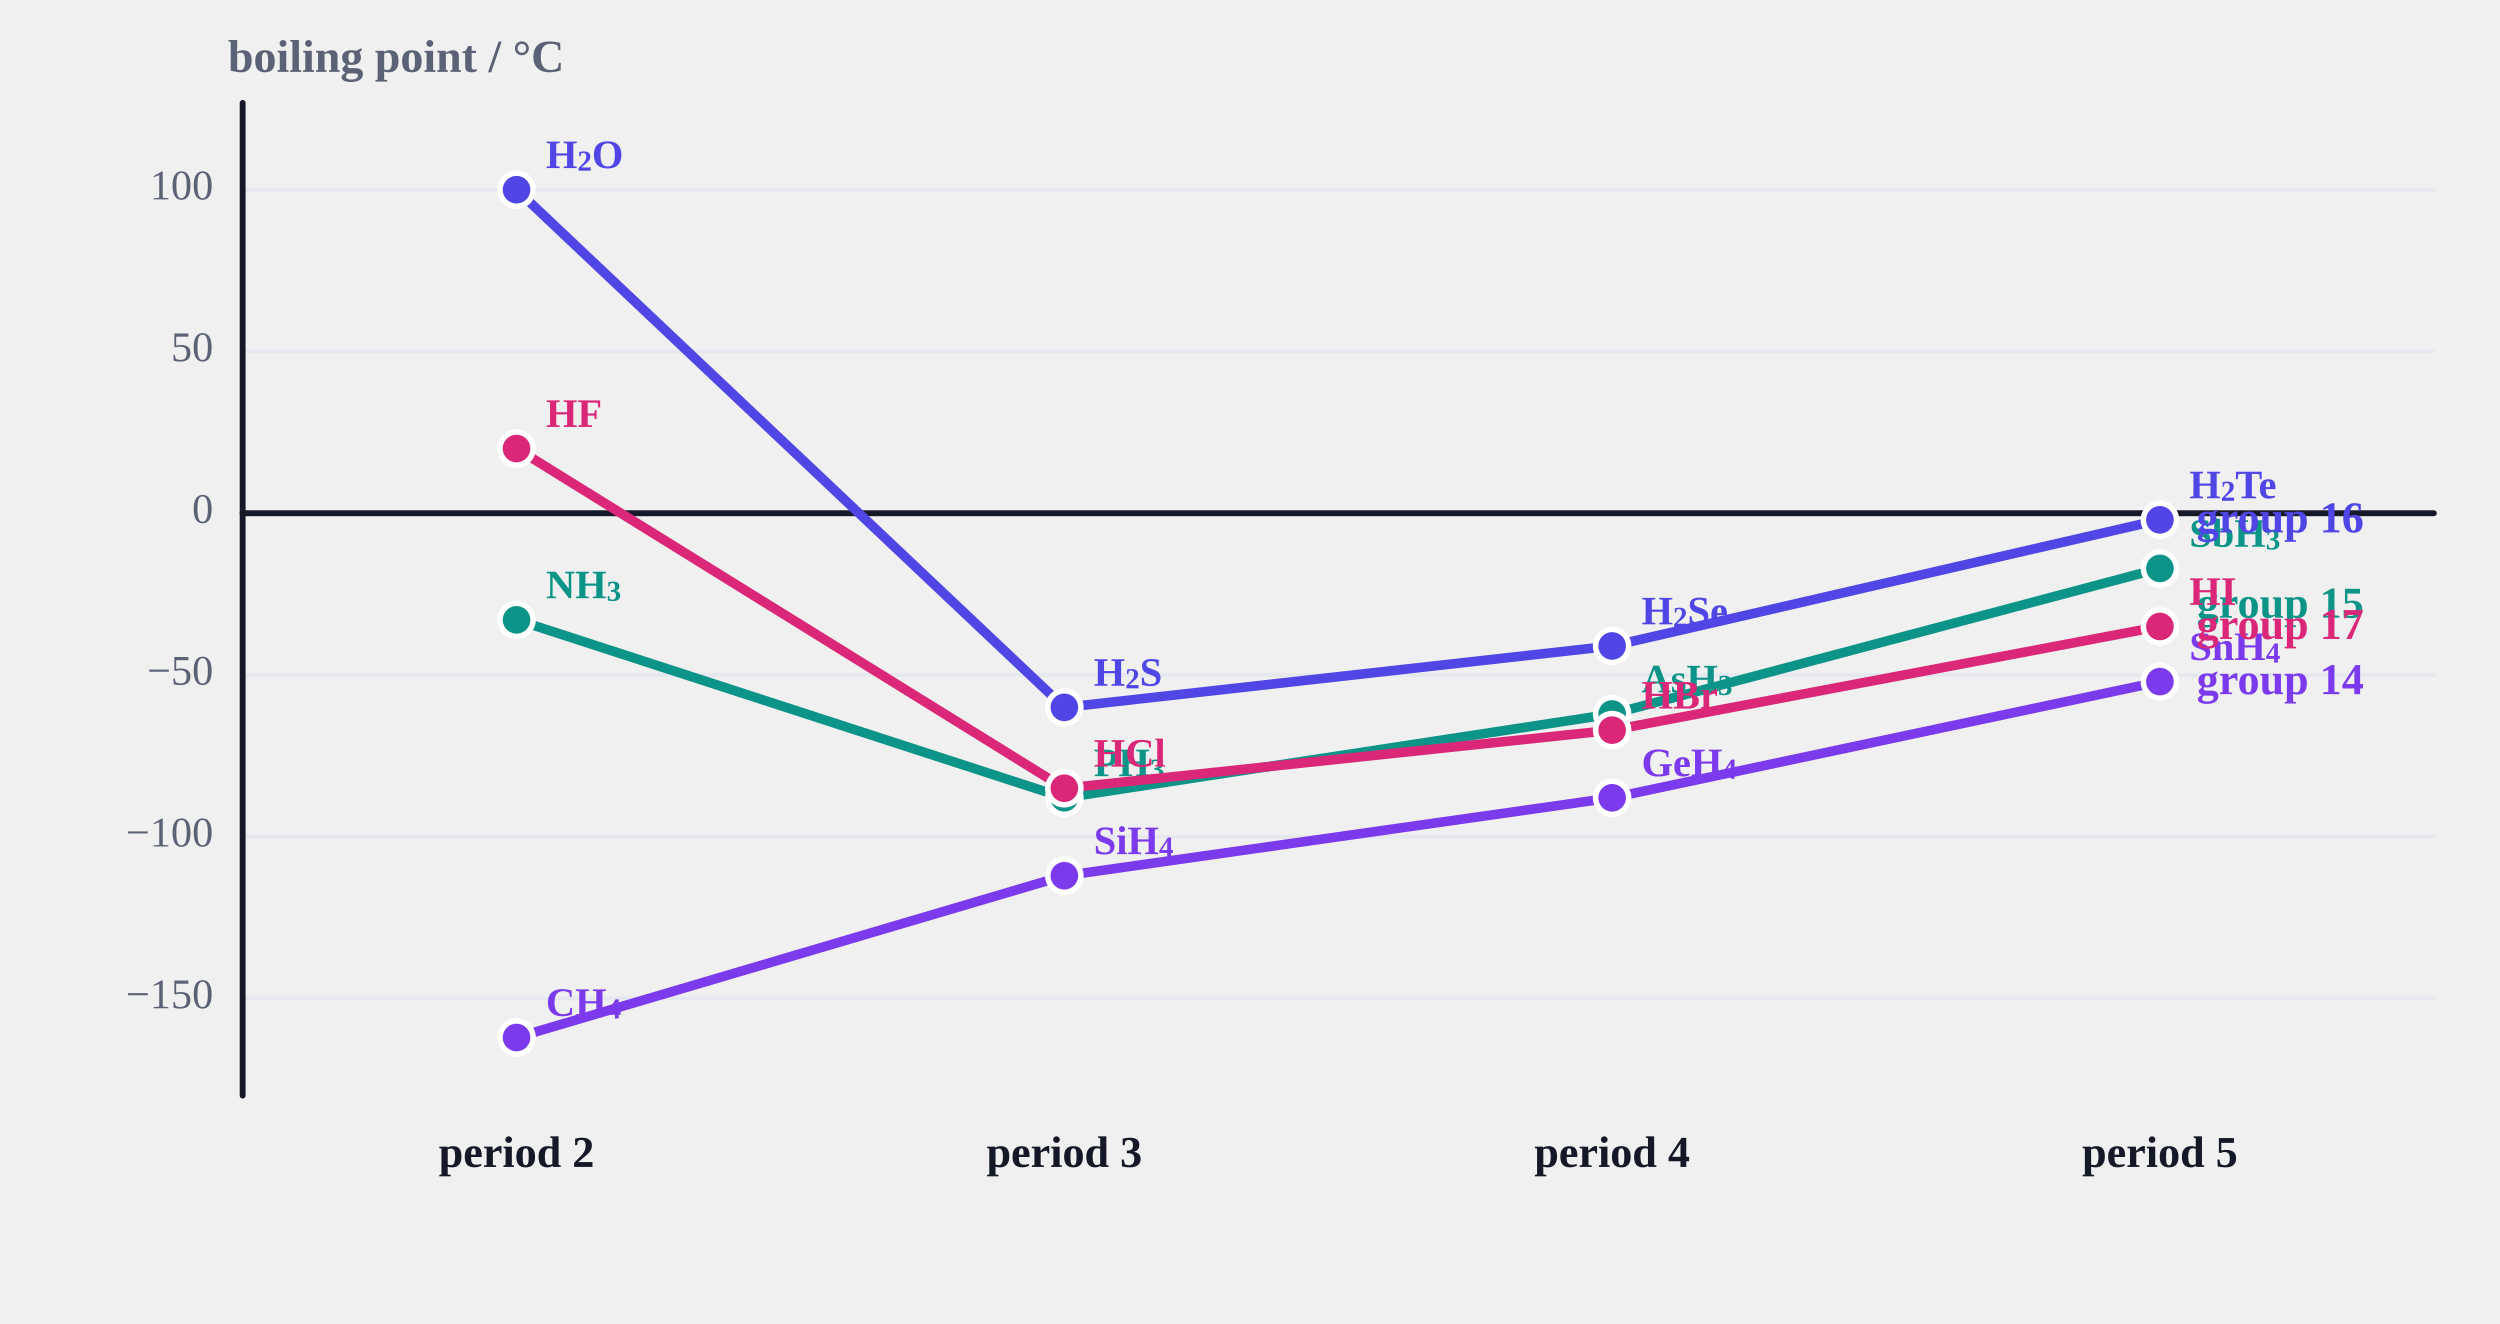
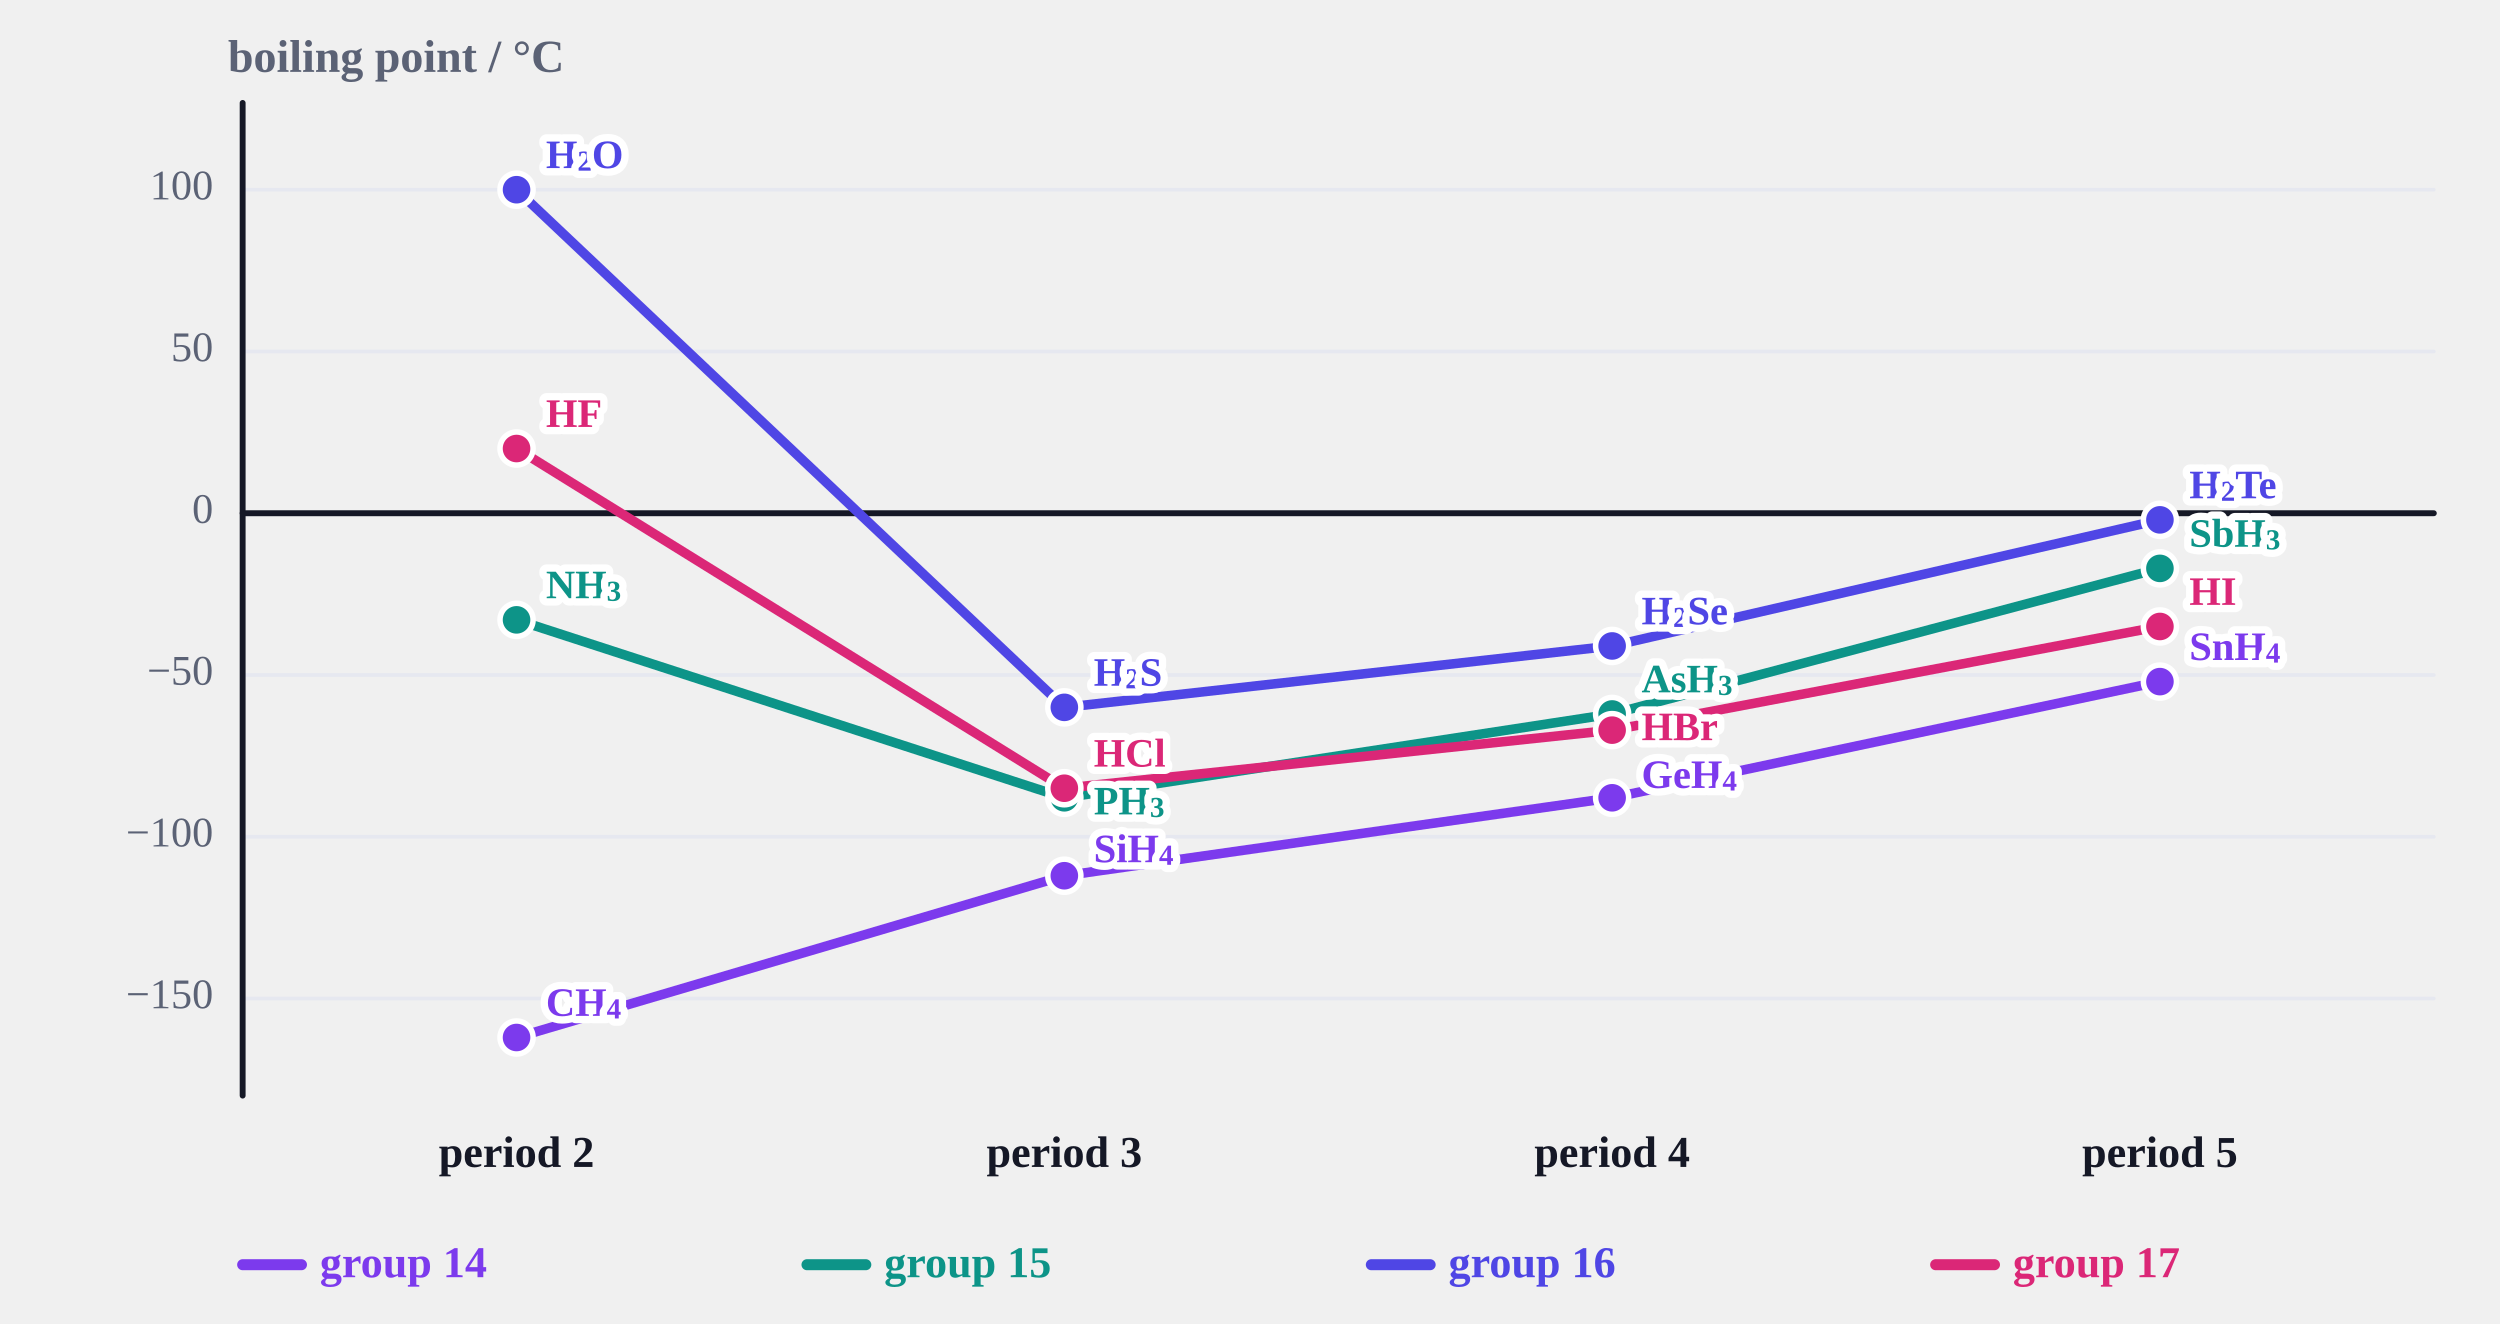
<svg xmlns="http://www.w3.org/2000/svg" viewBox="0 0 680.0 360.0" width="680.0" height="360.0" role="img" aria-label="Line graph of hydride boiling points for groups 14 to 17 against period; the group 14 line rises steadily, while groups 15, 16 and 17 start high at NH₃, H₂O and HF before dropping." style="color:var(--vx-ink, #151826);font-family:inherit;max-width:100%;height:auto">
  <path d="M66.0 271.6 L662.0 271.6" stroke="var(--vx-grid, #e6e8f0)" stroke-width="1" stroke-linecap="round" fill="none" />
  <text x="58.0" y="271.6" font-size="11.5" font-weight="500" text-anchor="end" dominant-baseline="middle" fill="var(--vx-soft, #5b6275)">−150</text>
  <path d="M66.0 227.6 L662.0 227.6" stroke="var(--vx-grid, #e6e8f0)" stroke-width="1" stroke-linecap="round" fill="none" />
  <text x="58.0" y="227.6" font-size="11.5" font-weight="500" text-anchor="end" dominant-baseline="middle" fill="var(--vx-soft, #5b6275)">−100</text>
  <path d="M66.0 183.6 L662.0 183.6" stroke="var(--vx-grid, #e6e8f0)" stroke-width="1" stroke-linecap="round" fill="none" />
  <text x="58.0" y="183.6" font-size="11.5" font-weight="500" text-anchor="end" dominant-baseline="middle" fill="var(--vx-soft, #5b6275)">−50</text>
  <path d="M66.0 139.6 L662.0 139.6" stroke="var(--vx-grid, #e6e8f0)" stroke-width="1" stroke-linecap="round" fill="none" />
  <text x="58.0" y="139.6" font-size="11.5" font-weight="500" text-anchor="end" dominant-baseline="middle" fill="var(--vx-soft, #5b6275)">0</text>
  <path d="M66.0 95.6 L662.0 95.6" stroke="var(--vx-grid, #e6e8f0)" stroke-width="1" stroke-linecap="round" fill="none" />
  <text x="58.0" y="95.6" font-size="11.5" font-weight="500" text-anchor="end" dominant-baseline="middle" fill="var(--vx-soft, #5b6275)">50</text>
  <path d="M66.0 51.6 L662.0 51.6" stroke="var(--vx-grid, #e6e8f0)" stroke-width="1" stroke-linecap="round" fill="none" />
  <text x="58.0" y="51.6" font-size="11.5" font-weight="500" text-anchor="end" dominant-baseline="middle" fill="var(--vx-soft, #5b6275)">100</text>
  <path d="M66.0 28.0 L66.0 298.0" stroke="var(--vx-ink, #151826)" stroke-width="1.6" stroke-linecap="round" fill="none" />
  <path d="M66.0 139.6 L662.0 139.6" stroke="var(--vx-ink, #151826)" stroke-width="1.6" stroke-linecap="round" fill="none" />
  <text x="62.0" y="16.0" font-size="12.5" font-weight="600" text-anchor="start" dominant-baseline="middle" fill="var(--vx-soft, #5b6275)">boiling point / °C</text>
  <text x="140.5" y="314.0" font-size="12" font-weight="600" text-anchor="middle" dominant-baseline="middle" fill="var(--vx-ink, #151826)">period 2</text>
  <text x="289.5" y="314.0" font-size="12" font-weight="600" text-anchor="middle" dominant-baseline="middle" fill="var(--vx-ink, #151826)">period 3</text>
  <text x="438.5" y="314.0" font-size="12" font-weight="600" text-anchor="middle" dominant-baseline="middle" fill="var(--vx-ink, #151826)">period 4</text>
  <text x="587.5" y="314.0" font-size="12" font-weight="600" text-anchor="middle" dominant-baseline="middle" fill="var(--vx-ink, #151826)">period 5</text>
  <path d="M140.5 282.2 L289.5 238.2 L438.5 217.0 L587.5 185.4" fill="none" stroke="var(--vx-a5, #7c3aed)" stroke-width="2.6" stroke-linejoin="round" />
  <circle cx="140.5" cy="282.2" r="4.5" fill="var(--vx-a5, #7c3aed)" stroke="#fff" stroke-width="1.5" />
-   <text x="148.5" y="273.2" font-size="11" font-weight="600" text-anchor="start" dominant-baseline="middle" fill="var(--vx-a5, #7c3aed)">CH<tspan baseline-shift="sub" font-size="7.9">4</tspan>
-   </text>
  <circle cx="289.5" cy="238.2" r="4.5" fill="var(--vx-a5, #7c3aed)" stroke="#fff" stroke-width="1.5" />
-   <text x="297.5" y="229.2" font-size="11" font-weight="600" text-anchor="start" dominant-baseline="middle" fill="var(--vx-a5, #7c3aed)">SiH<tspan baseline-shift="sub" font-size="7.9">4</tspan>
-   </text>
  <circle cx="438.5" cy="217.0" r="4.5" fill="var(--vx-a5, #7c3aed)" stroke="#fff" stroke-width="1.5" />
-   <text x="446.5" y="208.0" font-size="11" font-weight="600" text-anchor="start" dominant-baseline="middle" fill="var(--vx-a5, #7c3aed)">GeH<tspan baseline-shift="sub" font-size="7.9">4</tspan>
-   </text>
  <circle cx="587.5" cy="185.4" r="4.5" fill="var(--vx-a5, #7c3aed)" stroke="#fff" stroke-width="1.5" />
-   <text x="595.5" y="176.4" font-size="11" font-weight="600" text-anchor="start" dominant-baseline="middle" fill="var(--vx-a5, #7c3aed)">SnH<tspan baseline-shift="sub" font-size="7.9">4</tspan>
-   </text>
-   <text x="597.5" y="185.4" font-size="12" font-weight="700" text-anchor="start" dominant-baseline="middle" fill="var(--vx-a5, #7c3aed)">group 14</text>
  <path d="M140.5 168.6 L289.5 217.0 L438.5 194.2 L587.5 154.6" fill="none" stroke="var(--vx-a4, #0d9488)" stroke-width="2.6" stroke-linejoin="round" />
  <circle cx="140.5" cy="168.6" r="4.5" fill="var(--vx-a4, #0d9488)" stroke="#fff" stroke-width="1.5" />
-   <text x="148.5" y="159.6" font-size="11" font-weight="600" text-anchor="start" dominant-baseline="middle" fill="var(--vx-a4, #0d9488)">NH<tspan baseline-shift="sub" font-size="7.9">3</tspan>
-   </text>
  <circle cx="289.5" cy="217.0" r="4.5" fill="var(--vx-a4, #0d9488)" stroke="#fff" stroke-width="1.5" />
-   <text x="297.5" y="208.0" font-size="11" font-weight="600" text-anchor="start" dominant-baseline="middle" fill="var(--vx-a4, #0d9488)">PH<tspan baseline-shift="sub" font-size="7.9">3</tspan>
-   </text>
  <circle cx="438.5" cy="194.2" r="4.5" fill="var(--vx-a4, #0d9488)" stroke="#fff" stroke-width="1.5" />
-   <text x="446.5" y="185.2" font-size="11" font-weight="600" text-anchor="start" dominant-baseline="middle" fill="var(--vx-a4, #0d9488)">AsH<tspan baseline-shift="sub" font-size="7.9">3</tspan>
-   </text>
  <circle cx="587.5" cy="154.6" r="4.5" fill="var(--vx-a4, #0d9488)" stroke="#fff" stroke-width="1.5" />
-   <text x="595.5" y="145.6" font-size="11" font-weight="600" text-anchor="start" dominant-baseline="middle" fill="var(--vx-a4, #0d9488)">SbH<tspan baseline-shift="sub" font-size="7.9">3</tspan>
-   </text>
-   <text x="597.5" y="164.6" font-size="12" font-weight="700" text-anchor="start" dominant-baseline="middle" fill="var(--vx-a4, #0d9488)">group 15</text>
  <path d="M140.5 51.6 L289.5 192.4 L438.5 175.7 L587.5 141.4" fill="none" stroke="var(--vx-a1, #4f46e5)" stroke-width="2.6" stroke-linejoin="round" />
  <circle cx="140.5" cy="51.6" r="4.5" fill="var(--vx-a1, #4f46e5)" stroke="#fff" stroke-width="1.5" />
-   <text x="148.5" y="42.6" font-size="11" font-weight="600" text-anchor="start" dominant-baseline="middle" fill="var(--vx-a1, #4f46e5)">H<tspan baseline-shift="sub" font-size="7.9">2</tspan>O</text>
  <circle cx="289.5" cy="192.4" r="4.5" fill="var(--vx-a1, #4f46e5)" stroke="#fff" stroke-width="1.5" />
-   <text x="297.5" y="183.4" font-size="11" font-weight="600" text-anchor="start" dominant-baseline="middle" fill="var(--vx-a1, #4f46e5)">H<tspan baseline-shift="sub" font-size="7.9">2</tspan>S</text>
  <circle cx="438.5" cy="175.7" r="4.5" fill="var(--vx-a1, #4f46e5)" stroke="#fff" stroke-width="1.5" />
-   <text x="446.5" y="166.7" font-size="11" font-weight="600" text-anchor="start" dominant-baseline="middle" fill="var(--vx-a1, #4f46e5)">H<tspan baseline-shift="sub" font-size="7.9">2</tspan>Se</text>
  <circle cx="587.5" cy="141.4" r="4.5" fill="var(--vx-a1, #4f46e5)" stroke="#fff" stroke-width="1.5" />
-   <text x="595.5" y="132.4" font-size="11" font-weight="600" text-anchor="start" dominant-baseline="middle" fill="var(--vx-a1, #4f46e5)">H<tspan baseline-shift="sub" font-size="7.9">2</tspan>Te</text>
-   <text x="597.5" y="141.4" font-size="12" font-weight="700" text-anchor="start" dominant-baseline="middle" fill="var(--vx-a1, #4f46e5)">group 16</text>
  <path d="M140.5 122.0 L289.5 214.4 L438.5 198.6 L587.5 170.4" fill="none" stroke="var(--vx-a2, #db2777)" stroke-width="2.6" stroke-linejoin="round" />
  <circle cx="140.5" cy="122.0" r="4.5" fill="var(--vx-a2, #db2777)" stroke="#fff" stroke-width="1.5" />
-   <text x="148.5" y="113.0" font-size="11" font-weight="600" text-anchor="start" dominant-baseline="middle" fill="var(--vx-a2, #db2777)">HF</text>
  <circle cx="289.5" cy="214.4" r="4.5" fill="var(--vx-a2, #db2777)" stroke="#fff" stroke-width="1.5" />
-   <text x="297.5" y="205.4" font-size="11" font-weight="600" text-anchor="start" dominant-baseline="middle" fill="var(--vx-a2, #db2777)">HCl</text>
  <circle cx="438.5" cy="198.6" r="4.5" fill="var(--vx-a2, #db2777)" stroke="#fff" stroke-width="1.5" />
-   <text x="446.5" y="189.6" font-size="11" font-weight="600" text-anchor="start" dominant-baseline="middle" fill="var(--vx-a2, #db2777)">HBr</text>
  <circle cx="587.5" cy="170.4" r="4.5" fill="var(--vx-a2, #db2777)" stroke="#fff" stroke-width="1.5" />
-   <text x="595.5" y="161.4" font-size="11" font-weight="600" text-anchor="start" dominant-baseline="middle" fill="var(--vx-a2, #db2777)">HI</text>
-   <text x="597.5" y="170.4" font-size="12" font-weight="700" text-anchor="start" dominant-baseline="middle" fill="var(--vx-a2, #db2777)">group 17</text>
+   <text x="148.5" y="42.6" font-size="11" font-weight="600" text-anchor="start" dominant-baseline="middle" fill="var(--vx-a1, #4f46e5)" stroke="var(--vx-card, #fff)" stroke-width="4" stroke-linejoin="round" paint-order="stroke">H<tspan baseline-shift="sub" font-size="7.9">2</tspan>O</text>
+   <text x="148.5" y="113.0" font-size="11" font-weight="600" text-anchor="start" dominant-baseline="middle" fill="var(--vx-a2, #db2777)" stroke="var(--vx-card, #fff)" stroke-width="4" stroke-linejoin="round" paint-order="stroke">HF</text>
+   <text x="148.5" y="159.6" font-size="11" font-weight="600" text-anchor="start" dominant-baseline="middle" fill="var(--vx-a4, #0d9488)" stroke="var(--vx-card, #fff)" stroke-width="4" stroke-linejoin="round" paint-order="stroke">NH<tspan baseline-shift="sub" font-size="7.9">3</tspan>
+   </text>
+   <text x="148.5" y="273.2" font-size="11" font-weight="600" text-anchor="start" dominant-baseline="middle" fill="var(--vx-a5, #7c3aed)" stroke="var(--vx-card, #fff)" stroke-width="4" stroke-linejoin="round" paint-order="stroke">CH<tspan baseline-shift="sub" font-size="7.9">4</tspan>
+   </text>
+   <text x="297.5" y="183.4" font-size="11" font-weight="600" text-anchor="start" dominant-baseline="middle" fill="var(--vx-a1, #4f46e5)" stroke="var(--vx-card, #fff)" stroke-width="4" stroke-linejoin="round" paint-order="stroke">H<tspan baseline-shift="sub" font-size="7.9">2</tspan>S</text>
+   <text x="297.5" y="205.4" font-size="11" font-weight="600" text-anchor="start" dominant-baseline="middle" fill="var(--vx-a2, #db2777)" stroke="var(--vx-card, #fff)" stroke-width="4" stroke-linejoin="round" paint-order="stroke">HCl</text>
+   <text x="297.5" y="218.4" font-size="11" font-weight="600" text-anchor="start" dominant-baseline="middle" fill="var(--vx-a4, #0d9488)" stroke="var(--vx-card, #fff)" stroke-width="4" stroke-linejoin="round" paint-order="stroke">PH<tspan baseline-shift="sub" font-size="7.9">3</tspan>
+   </text>
+   <text x="297.5" y="231.4" font-size="11" font-weight="600" text-anchor="start" dominant-baseline="middle" fill="var(--vx-a5, #7c3aed)" stroke="var(--vx-card, #fff)" stroke-width="4" stroke-linejoin="round" paint-order="stroke">SiH<tspan baseline-shift="sub" font-size="7.9">4</tspan>
+   </text>
+   <text x="446.5" y="166.7" font-size="11" font-weight="600" text-anchor="start" dominant-baseline="middle" fill="var(--vx-a1, #4f46e5)" stroke="var(--vx-card, #fff)" stroke-width="4" stroke-linejoin="round" paint-order="stroke">H<tspan baseline-shift="sub" font-size="7.9">2</tspan>Se</text>
+   <text x="446.5" y="185.2" font-size="11" font-weight="600" text-anchor="start" dominant-baseline="middle" fill="var(--vx-a4, #0d9488)" stroke="var(--vx-card, #fff)" stroke-width="4" stroke-linejoin="round" paint-order="stroke">AsH<tspan baseline-shift="sub" font-size="7.9">3</tspan>
+   </text>
+   <text x="446.5" y="198.2" font-size="11" font-weight="600" text-anchor="start" dominant-baseline="middle" fill="var(--vx-a2, #db2777)" stroke="var(--vx-card, #fff)" stroke-width="4" stroke-linejoin="round" paint-order="stroke">HBr</text>
+   <text x="446.5" y="211.2" font-size="11" font-weight="600" text-anchor="start" dominant-baseline="middle" fill="var(--vx-a5, #7c3aed)" stroke="var(--vx-card, #fff)" stroke-width="4" stroke-linejoin="round" paint-order="stroke">GeH<tspan baseline-shift="sub" font-size="7.9">4</tspan>
+   </text>
+   <text x="595.5" y="132.4" font-size="11" font-weight="600" text-anchor="start" dominant-baseline="middle" fill="var(--vx-a1, #4f46e5)" stroke="var(--vx-card, #fff)" stroke-width="4" stroke-linejoin="round" paint-order="stroke">H<tspan baseline-shift="sub" font-size="7.9">2</tspan>Te</text>
+   <text x="595.5" y="145.6" font-size="11" font-weight="600" text-anchor="start" dominant-baseline="middle" fill="var(--vx-a4, #0d9488)" stroke="var(--vx-card, #fff)" stroke-width="4" stroke-linejoin="round" paint-order="stroke">SbH<tspan baseline-shift="sub" font-size="7.9">3</tspan>
+   </text>
+   <text x="595.5" y="161.4" font-size="11" font-weight="600" text-anchor="start" dominant-baseline="middle" fill="var(--vx-a2, #db2777)" stroke="var(--vx-card, #fff)" stroke-width="4" stroke-linejoin="round" paint-order="stroke">HI</text>
+   <text x="595.5" y="176.4" font-size="11" font-weight="600" text-anchor="start" dominant-baseline="middle" fill="var(--vx-a5, #7c3aed)" stroke="var(--vx-card, #fff)" stroke-width="4" stroke-linejoin="round" paint-order="stroke">SnH<tspan baseline-shift="sub" font-size="7.9">4</tspan>
+   </text>
+   <path d="M66.0 344.0 L82.0 344.0" stroke="var(--vx-a5, #7c3aed)" stroke-width="3" stroke-linecap="round" fill="none" />
+   <text x="87.0" y="344.0" font-size="12" font-weight="700" text-anchor="start" dominant-baseline="middle" fill="var(--vx-a5, #7c3aed)">group 14</text>
+   <path d="M219.5 344.0 L235.5 344.0" stroke="var(--vx-a4, #0d9488)" stroke-width="3" stroke-linecap="round" fill="none" />
+   <text x="240.5" y="344.0" font-size="12" font-weight="700" text-anchor="start" dominant-baseline="middle" fill="var(--vx-a4, #0d9488)">group 15</text>
+   <path d="M373.0 344.0 L389.0 344.0" stroke="var(--vx-a1, #4f46e5)" stroke-width="3" stroke-linecap="round" fill="none" />
+   <text x="394.0" y="344.0" font-size="12" font-weight="700" text-anchor="start" dominant-baseline="middle" fill="var(--vx-a1, #4f46e5)">group 16</text>
+   <path d="M526.5 344.0 L542.5 344.0" stroke="var(--vx-a2, #db2777)" stroke-width="3" stroke-linecap="round" fill="none" />
+   <text x="547.5" y="344.0" font-size="12" font-weight="700" text-anchor="start" dominant-baseline="middle" fill="var(--vx-a2, #db2777)">group 17</text>
</svg>
